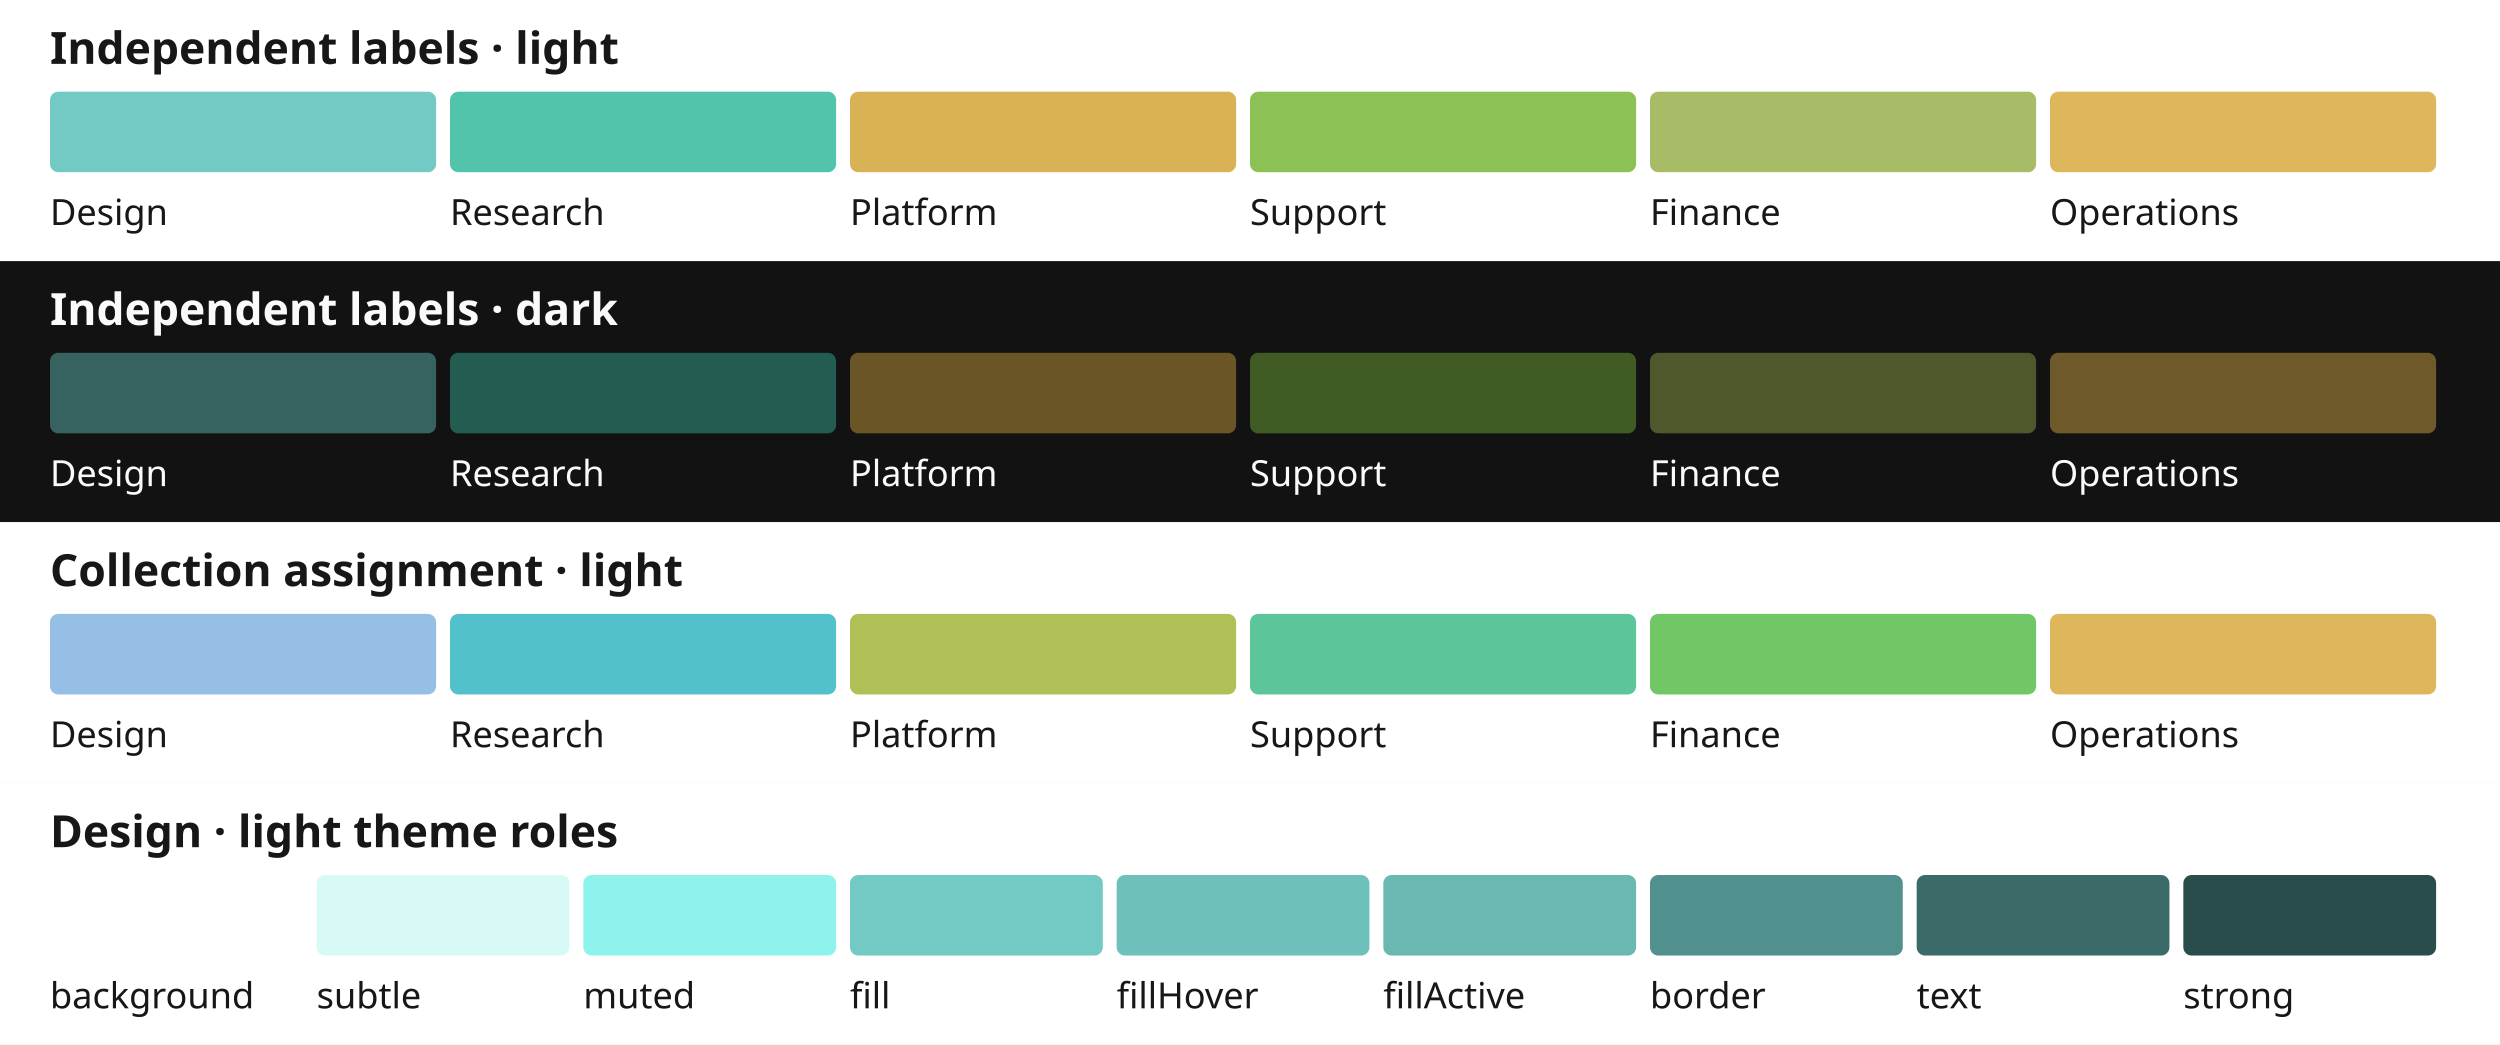
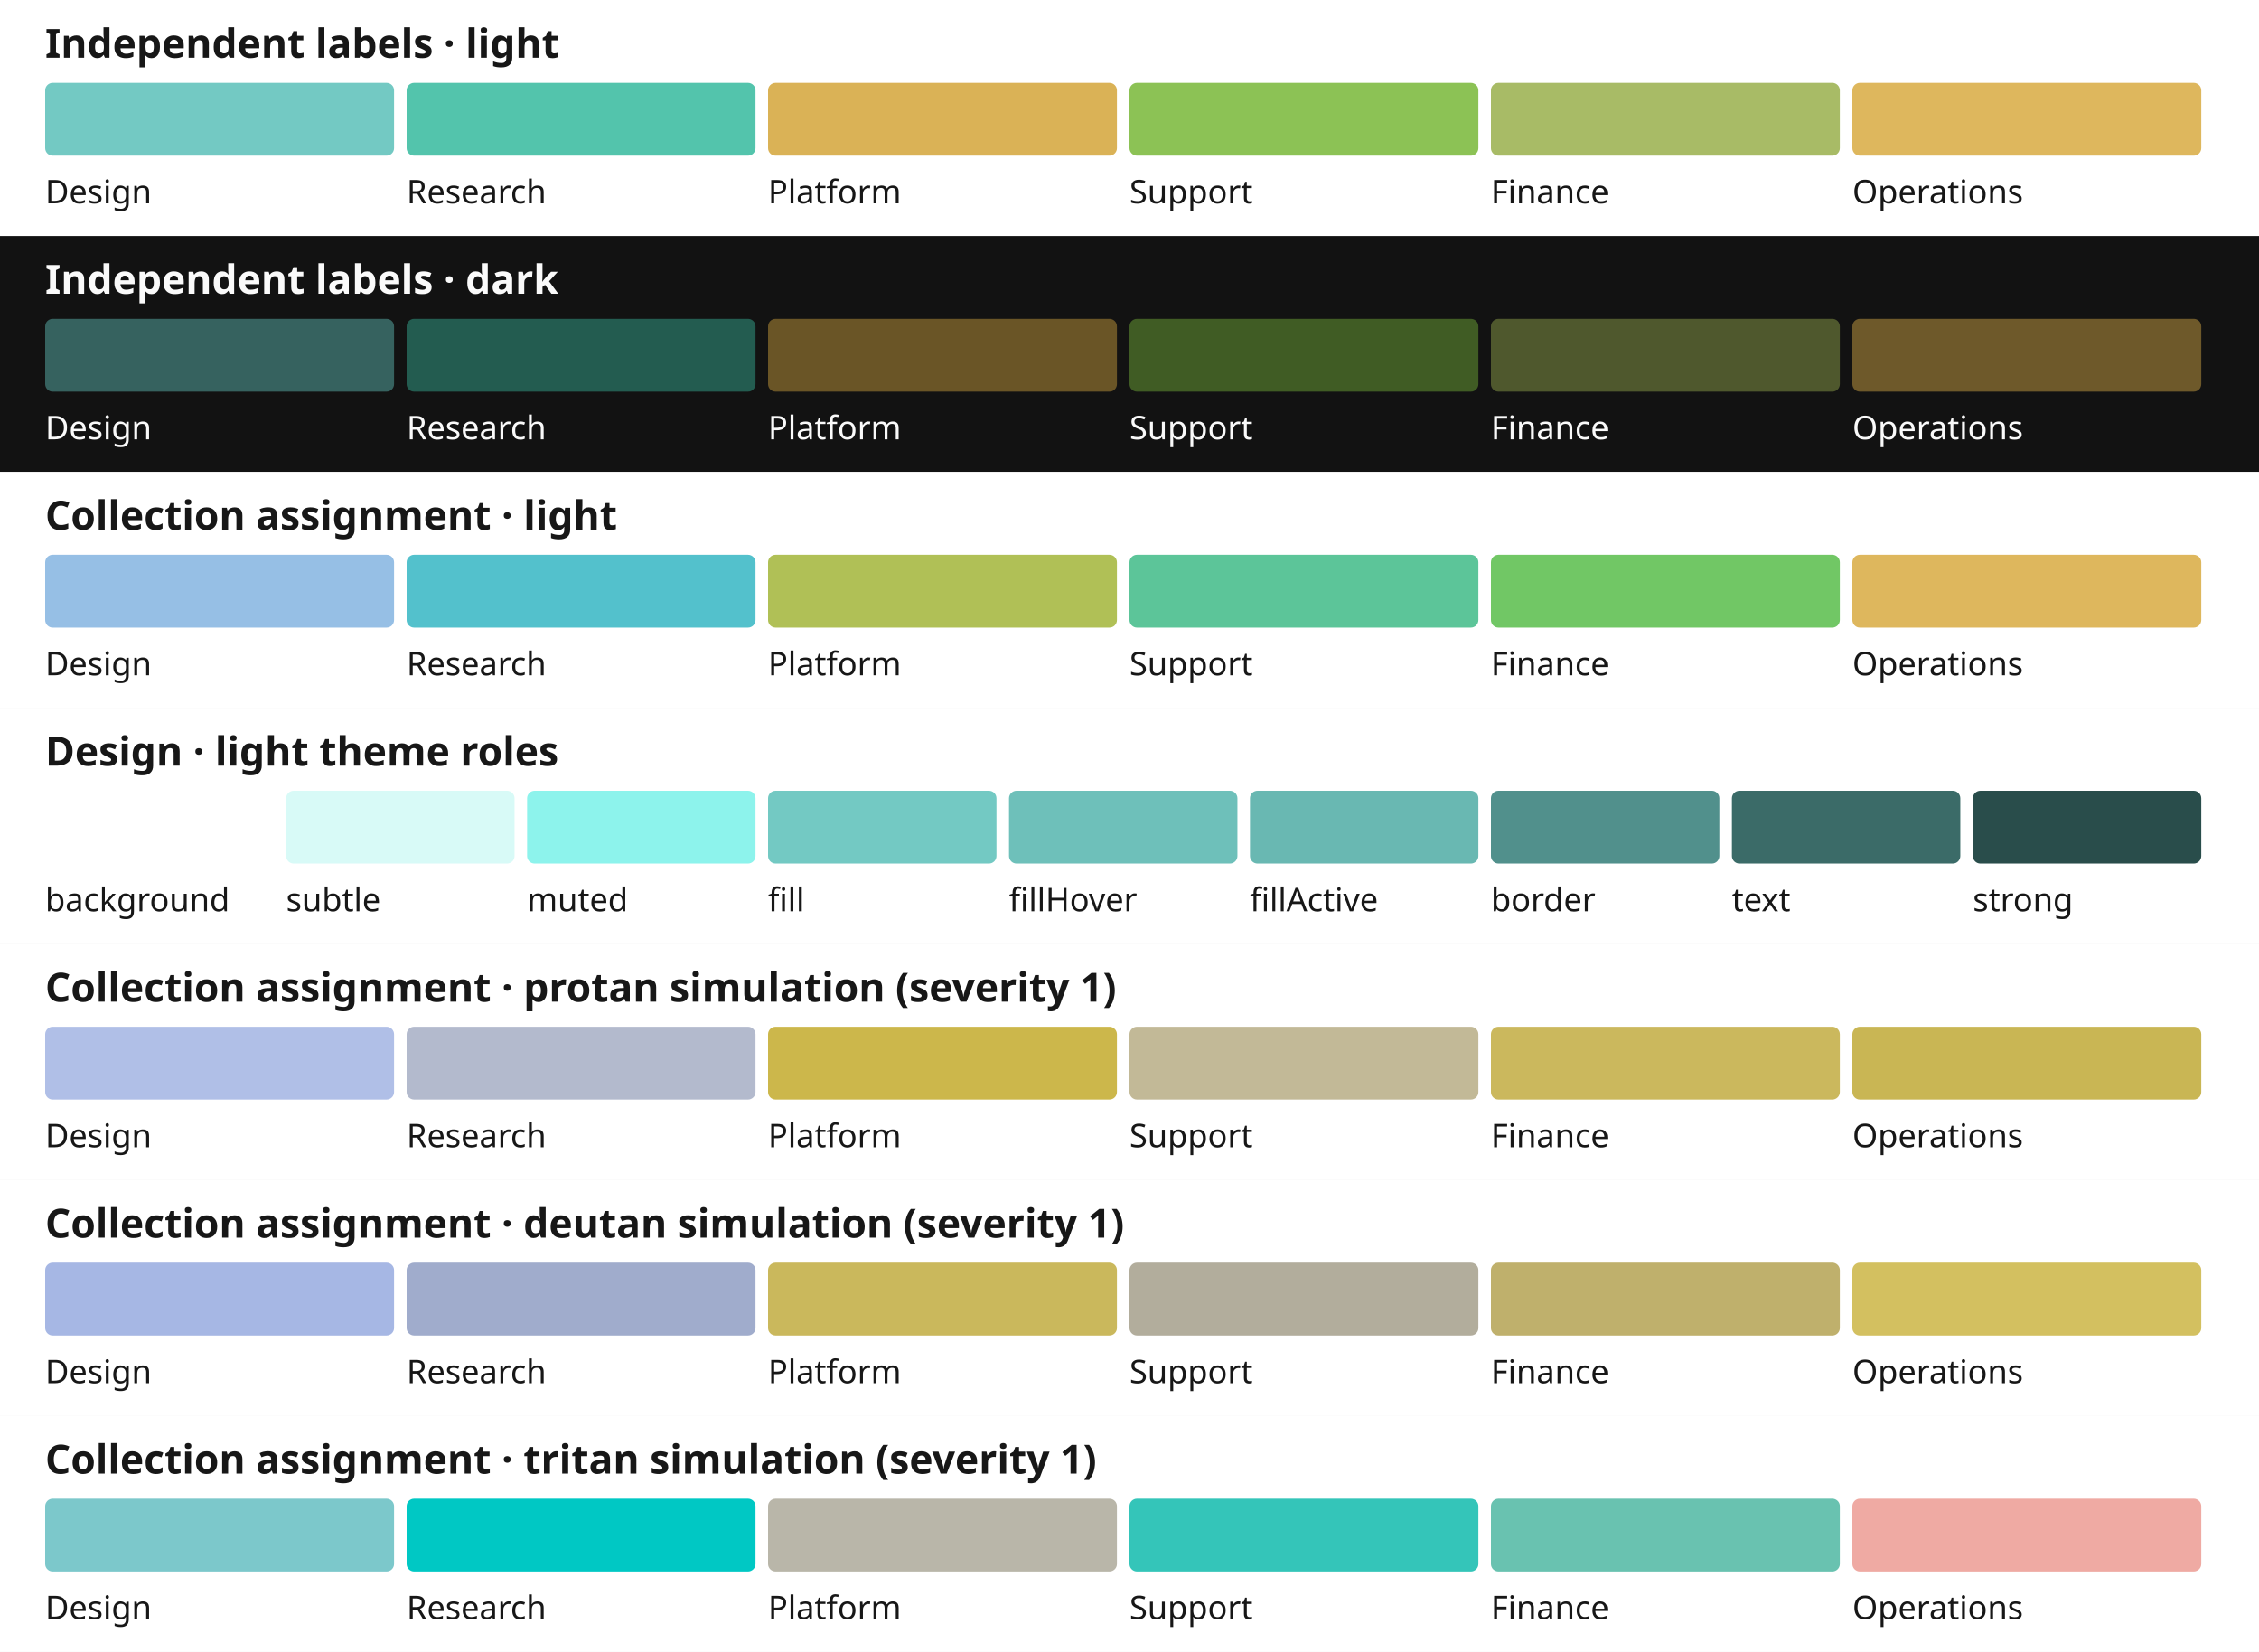
- <svg xmlns="http://www.w3.org/2000/svg" viewBox="0 0 900 376" role="img" aria-labelledby="title" font-family="system-ui, sans-serif">
+ <svg xmlns="http://www.w3.org/2000/svg" viewBox="0 0 900 658" role="img" aria-labelledby="title" font-family="system-ui, sans-serif">
  <rect y="0" width="900" height="94" fill="#ffffff" />
  <text x="18" y="23" fill="#171717" font-size="16" font-weight="600">Independent labels · light</text>
  <rect x="18" y="33" width="139" height="29" rx="3" fill="#73c9c3" />
  <text x="18" y="81" fill="#171717" font-size="13">Design</text>
  <rect x="162" y="33" width="139" height="29" rx="3" fill="#53c4ac" />
  <text x="162" y="81" fill="#171717" font-size="13">Research</text>
  <rect x="306" y="33" width="139" height="29" rx="3" fill="#dab256" />
  <text x="306" y="81" fill="#171717" font-size="13">Platform</text>
  <rect x="450" y="33" width="139" height="29" rx="3" fill="#8cc255" />
  <text x="450" y="81" fill="#171717" font-size="13">Support</text>
  <rect x="594" y="33" width="139" height="29" rx="3" fill="#a8bb66" />
  <text x="594" y="81" fill="#171717" font-size="13">Finance</text>
  <rect x="738" y="33" width="139" height="29" rx="3" fill="#deb75d" />
  <text x="738" y="81" fill="#171717" font-size="13">Operations</text>
  <rect y="94" width="900" height="94" fill="#121212" />
  <text x="18" y="117" fill="#fafafa" font-size="16" font-weight="600">Independent labels · dark</text>
  <rect x="18" y="127" width="139" height="29" rx="3" fill="#36625f" />
  <text x="18" y="175" fill="#fafafa" font-size="13">Design</text>
  <rect x="162" y="127" width="139" height="29" rx="3" fill="#235c50" />
  <text x="162" y="175" fill="#fafafa" font-size="13">Research</text>
  <rect x="306" y="127" width="139" height="29" rx="3" fill="#6a5526" />
  <text x="306" y="175" fill="#fafafa" font-size="13">Platform</text>
  <rect x="450" y="127" width="139" height="29" rx="3" fill="#405c24" />
  <text x="450" y="175" fill="#fafafa" font-size="13">Support</text>
  <rect x="594" y="127" width="139" height="29" rx="3" fill="#4f582d" />
  <text x="594" y="175" fill="#fafafa" font-size="13">Finance</text>
  <rect x="738" y="127" width="139" height="29" rx="3" fill="#6e592a" />
  <text x="738" y="175" fill="#fafafa" font-size="13">Operations</text>
  <rect y="188" width="900" height="94" fill="#ffffff" />
  <text x="18" y="211" fill="#171717" font-size="16" font-weight="600">Collection assignment · light</text>
  <rect x="18" y="221" width="139" height="29" rx="3" fill="#96bfe5" />
  <text x="18" y="269" fill="#171717" font-size="13">Design</text>
  <rect x="162" y="221" width="139" height="29" rx="3" fill="#53c1cc" />
  <text x="162" y="269" fill="#171717" font-size="13">Research</text>
  <rect x="306" y="221" width="139" height="29" rx="3" fill="#b0c056" />
  <text x="306" y="269" fill="#171717" font-size="13">Platform</text>
  <rect x="450" y="221" width="139" height="29" rx="3" fill="#5cc599" />
  <text x="450" y="269" fill="#171717" font-size="13">Support</text>
  <rect x="594" y="221" width="139" height="29" rx="3" fill="#71c765" />
  <text x="594" y="269" fill="#171717" font-size="13">Finance</text>
  <rect x="738" y="221" width="139" height="29" rx="3" fill="#deb75d" />
  <text x="738" y="269" fill="#171717" font-size="13">Operations</text>
  <rect y="282" width="900" height="94" fill="#ffffff" />
  <text x="18" y="305" fill="#171717" font-size="16" font-weight="600">Design · light theme roles</text>
  <rect x="18" y="315" width="91" height="29" rx="3" fill="#ffffff" />
  <text x="18" y="363" fill="#171717" font-size="13">background</text>
  <rect x="114" y="315" width="91" height="29" rx="3" fill="#d8faf7" />
  <text x="114" y="363" fill="#171717" font-size="13">subtle</text>
  <rect x="210" y="315" width="91" height="29" rx="3" fill="#8df3ec" />
  <text x="210" y="363" fill="#171717" font-size="13">muted</text>
  <rect x="306" y="315" width="91" height="29" rx="3" fill="#73c9c3" />
  <text x="306" y="363" fill="#171717" font-size="13">fill</text>
  <rect x="402" y="315" width="91" height="29" rx="3" fill="#6ec0ba" />
  <text x="402" y="363" fill="#171717" font-size="13">fillHover</text>
  <rect x="498" y="315" width="91" height="29" rx="3" fill="#69b8b2" />
  <text x="498" y="363" fill="#171717" font-size="13">fillActive</text>
  <rect x="594" y="315" width="91" height="29" rx="3" fill="#51908c" />
  <text x="594" y="363" fill="#171717" font-size="13">border</text>
  <rect x="690" y="315" width="91" height="29" rx="3" fill="#3b6b68" />
  <text x="690" y="363" fill="#171717" font-size="13">text</text>
  <rect x="786" y="315" width="91" height="29" rx="3" fill="#294d4b" />
  <text x="786" y="363" fill="#171717" font-size="13">strong</text>
+   <rect y="376" width="900" height="94" fill="#ffffff" />
+   <text x="18" y="399" fill="#171717" font-size="16" font-weight="600">Collection assignment · protan simulation (severity 1)</text>
+   <rect x="18" y="409" width="139" height="29" rx="3" fill="#b0bfe7" />
+   <text x="18" y="457" fill="#171717" font-size="13">Design</text>
+   <rect x="162" y="409" width="139" height="29" rx="3" fill="#b3bacd" />
+   <text x="162" y="457" fill="#171717" font-size="13">Research</text>
+   <rect x="306" y="409" width="139" height="29" rx="3" fill="#ccb74b" />
+   <text x="306" y="457" fill="#171717" font-size="13">Platform</text>
+   <rect x="450" y="409" width="139" height="29" rx="3" fill="#c2b997" />
+   <text x="450" y="457" fill="#171717" font-size="13">Support</text>
+   <rect x="594" y="409" width="139" height="29" rx="3" fill="#cbb85d" />
+   <text x="594" y="457" fill="#171717" font-size="13">Finance</text>
+   <rect x="738" y="409" width="139" height="29" rx="3" fill="#c9b654" />
+   <text x="738" y="457" fill="#171717" font-size="13">Operations</text>
+   <rect y="470" width="900" height="94" fill="#ffffff" />
+   <text x="18" y="493" fill="#171717" font-size="16" font-weight="600">Collection assignment · deutan simulation (severity 1)</text>
+   <rect x="18" y="503" width="139" height="29" rx="3" fill="#a6b7e4" />
+   <text x="18" y="551" fill="#171717" font-size="13">Design</text>
+   <rect x="162" y="503" width="139" height="29" rx="3" fill="#a0accc" />
+   <text x="162" y="551" fill="#171717" font-size="13">Research</text>
+   <rect x="306" y="503" width="139" height="29" rx="3" fill="#cab85c" />
+   <text x="306" y="551" fill="#171717" font-size="13">Platform</text>
+   <rect x="450" y="503" width="139" height="29" rx="3" fill="#b2ad9c" />
+   <text x="450" y="551" fill="#171717" font-size="13">Support</text>
+   <rect x="594" y="503" width="139" height="29" rx="3" fill="#bfb06c" />
+   <text x="594" y="551" fill="#171717" font-size="13">Finance</text>
+   <rect x="738" y="503" width="139" height="29" rx="3" fill="#d3c060" />
+   <text x="738" y="551" fill="#171717" font-size="13">Operations</text>
+   <rect y="564" width="900" height="94" fill="#ffffff" />
+   <text x="18" y="587" fill="#171717" font-size="16" font-weight="600">Collection assignment · tritan simulation (severity 1)</text>
+   <rect x="18" y="597" width="139" height="29" rx="3" fill="#7cc8cb" />
+   <text x="18" y="645" fill="#171717" font-size="13">Design</text>
+   <rect x="162" y="597" width="139" height="29" rx="3" fill="#00c8c4" />
+   <text x="162" y="645" fill="#171717" font-size="13">Research</text>
+   <rect x="306" y="597" width="139" height="29" rx="3" fill="#b9b6a9" />
+   <text x="306" y="645" fill="#171717" font-size="13">Platform</text>
+   <rect x="450" y="597" width="139" height="29" rx="3" fill="#34c5b9" />
+   <text x="450" y="645" fill="#171717" font-size="13">Support</text>
+   <rect x="594" y="597" width="139" height="29" rx="3" fill="#69c2b0" />
+   <text x="594" y="645" fill="#171717" font-size="13">Finance</text>
+   <rect x="738" y="597" width="139" height="29" rx="3" fill="#efaaa3" />
+   <text x="738" y="645" fill="#171717" font-size="13">Operations</text>
</svg>
